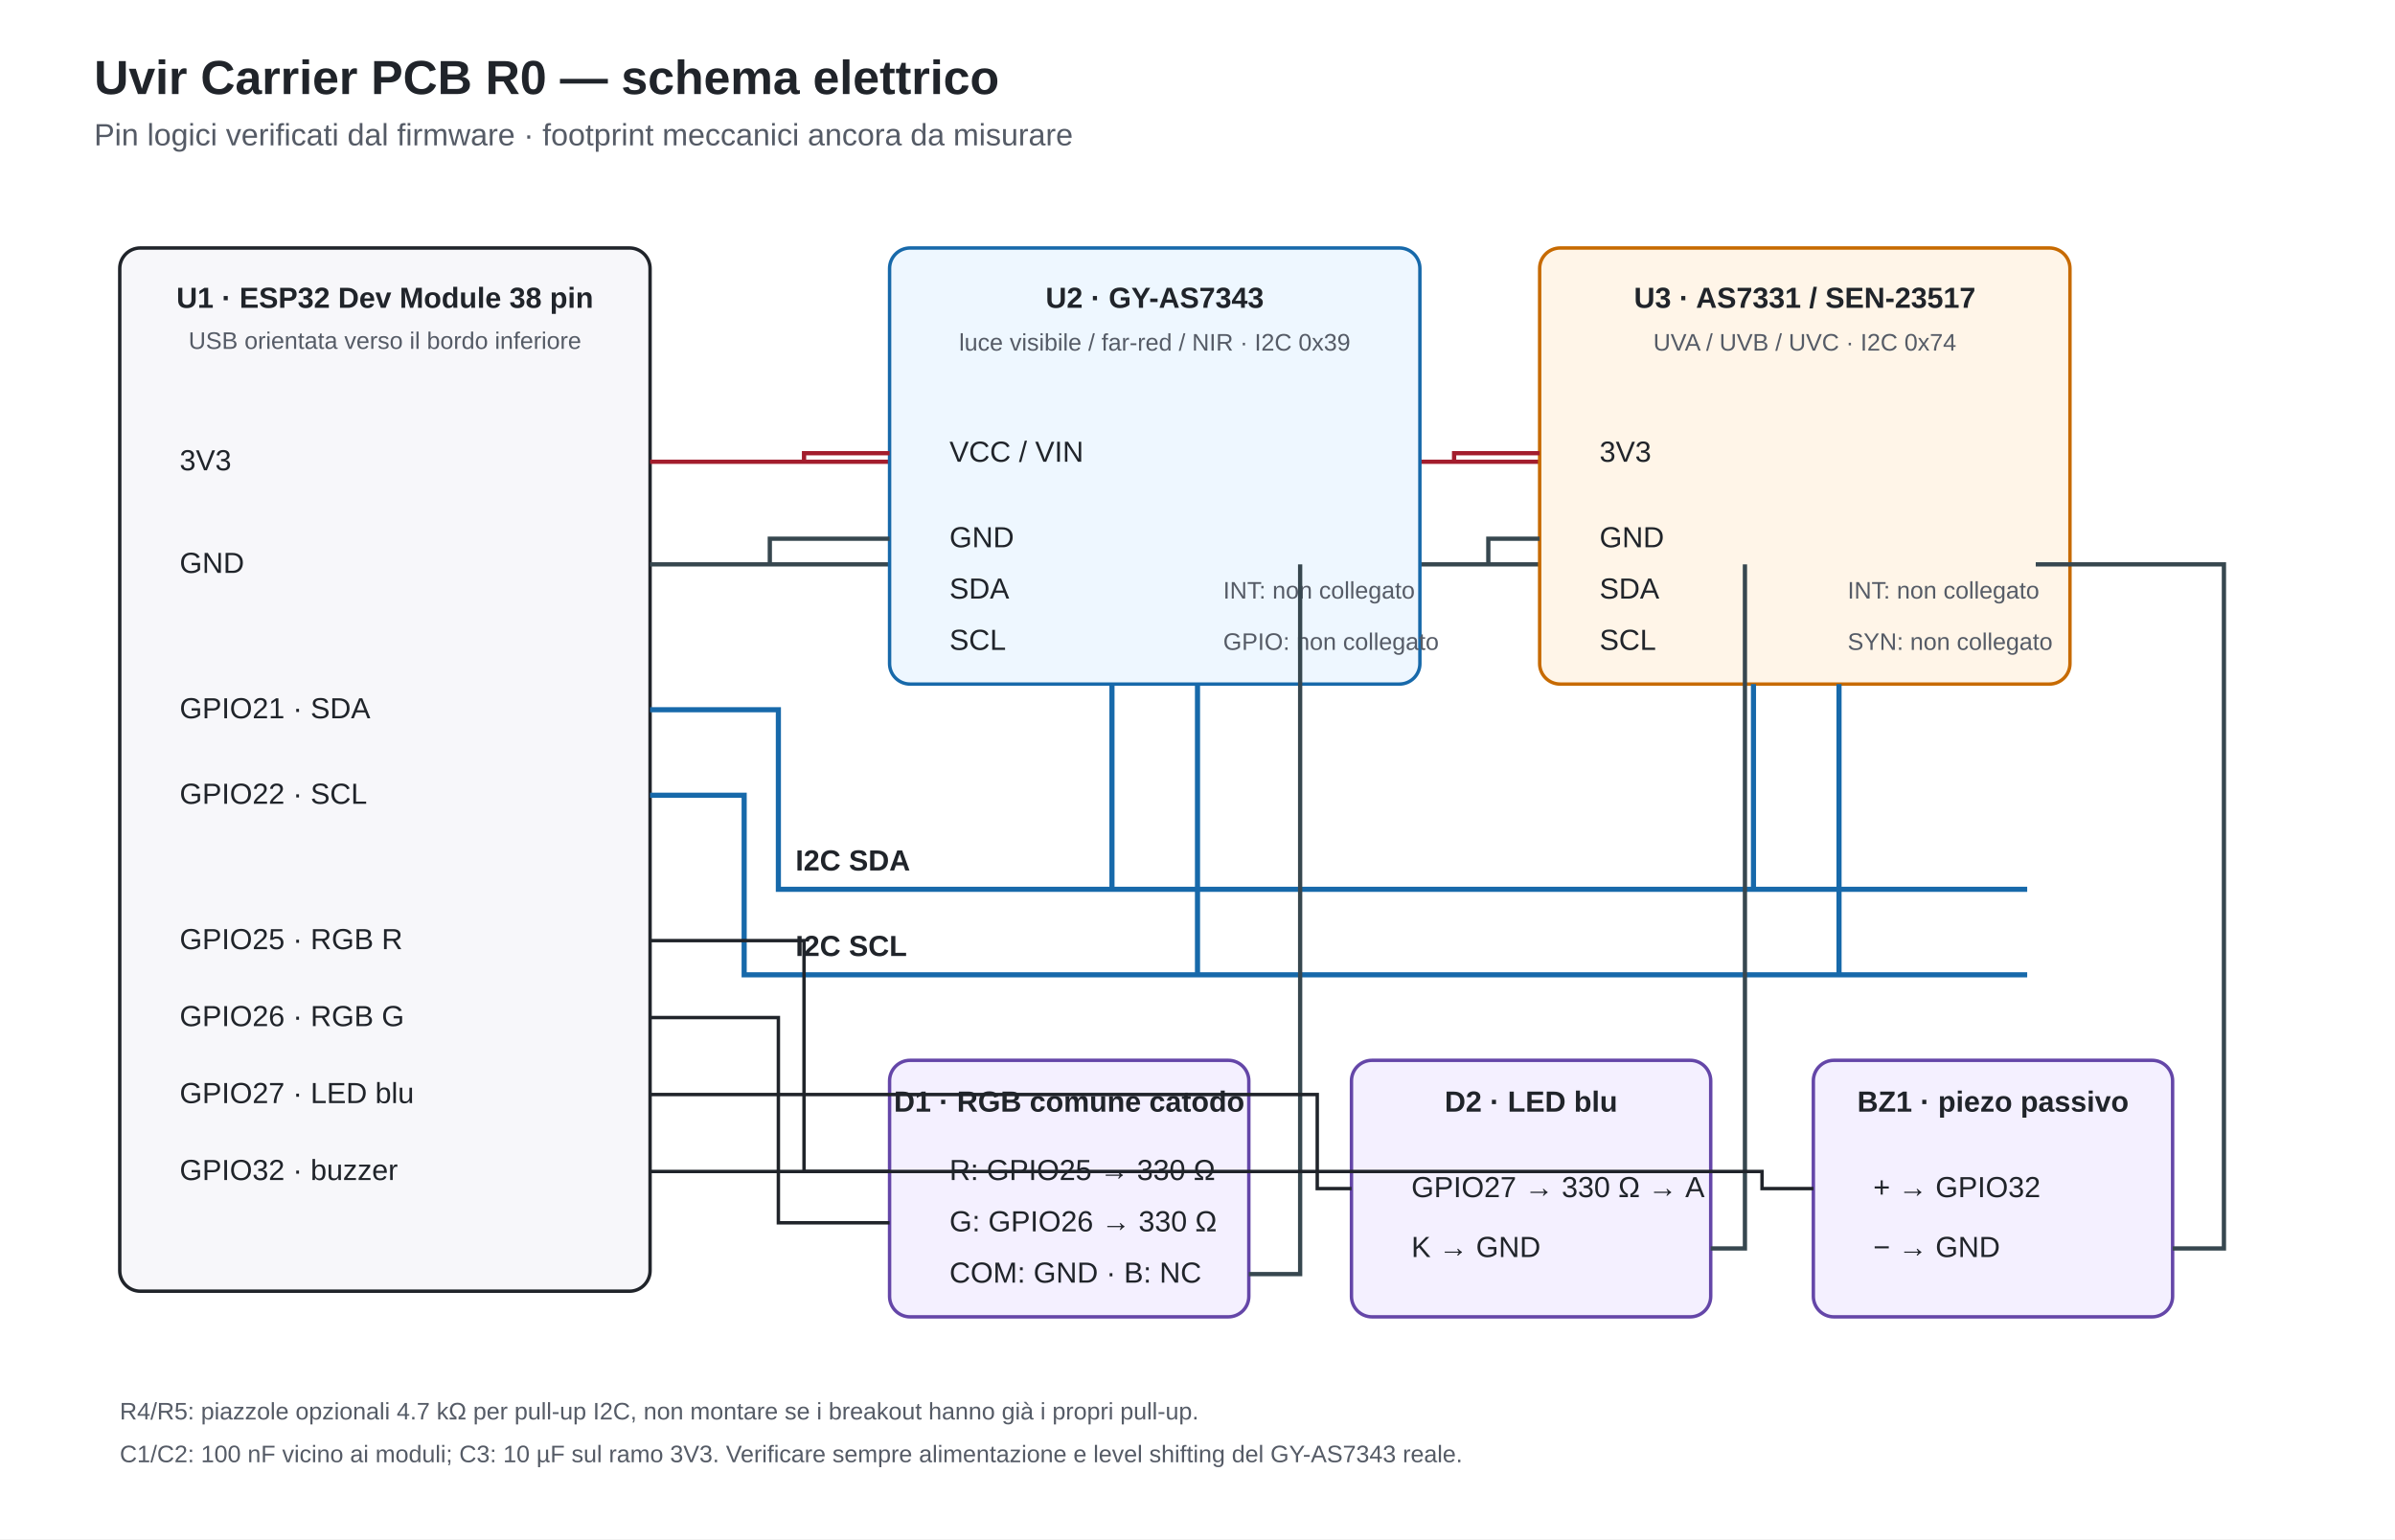
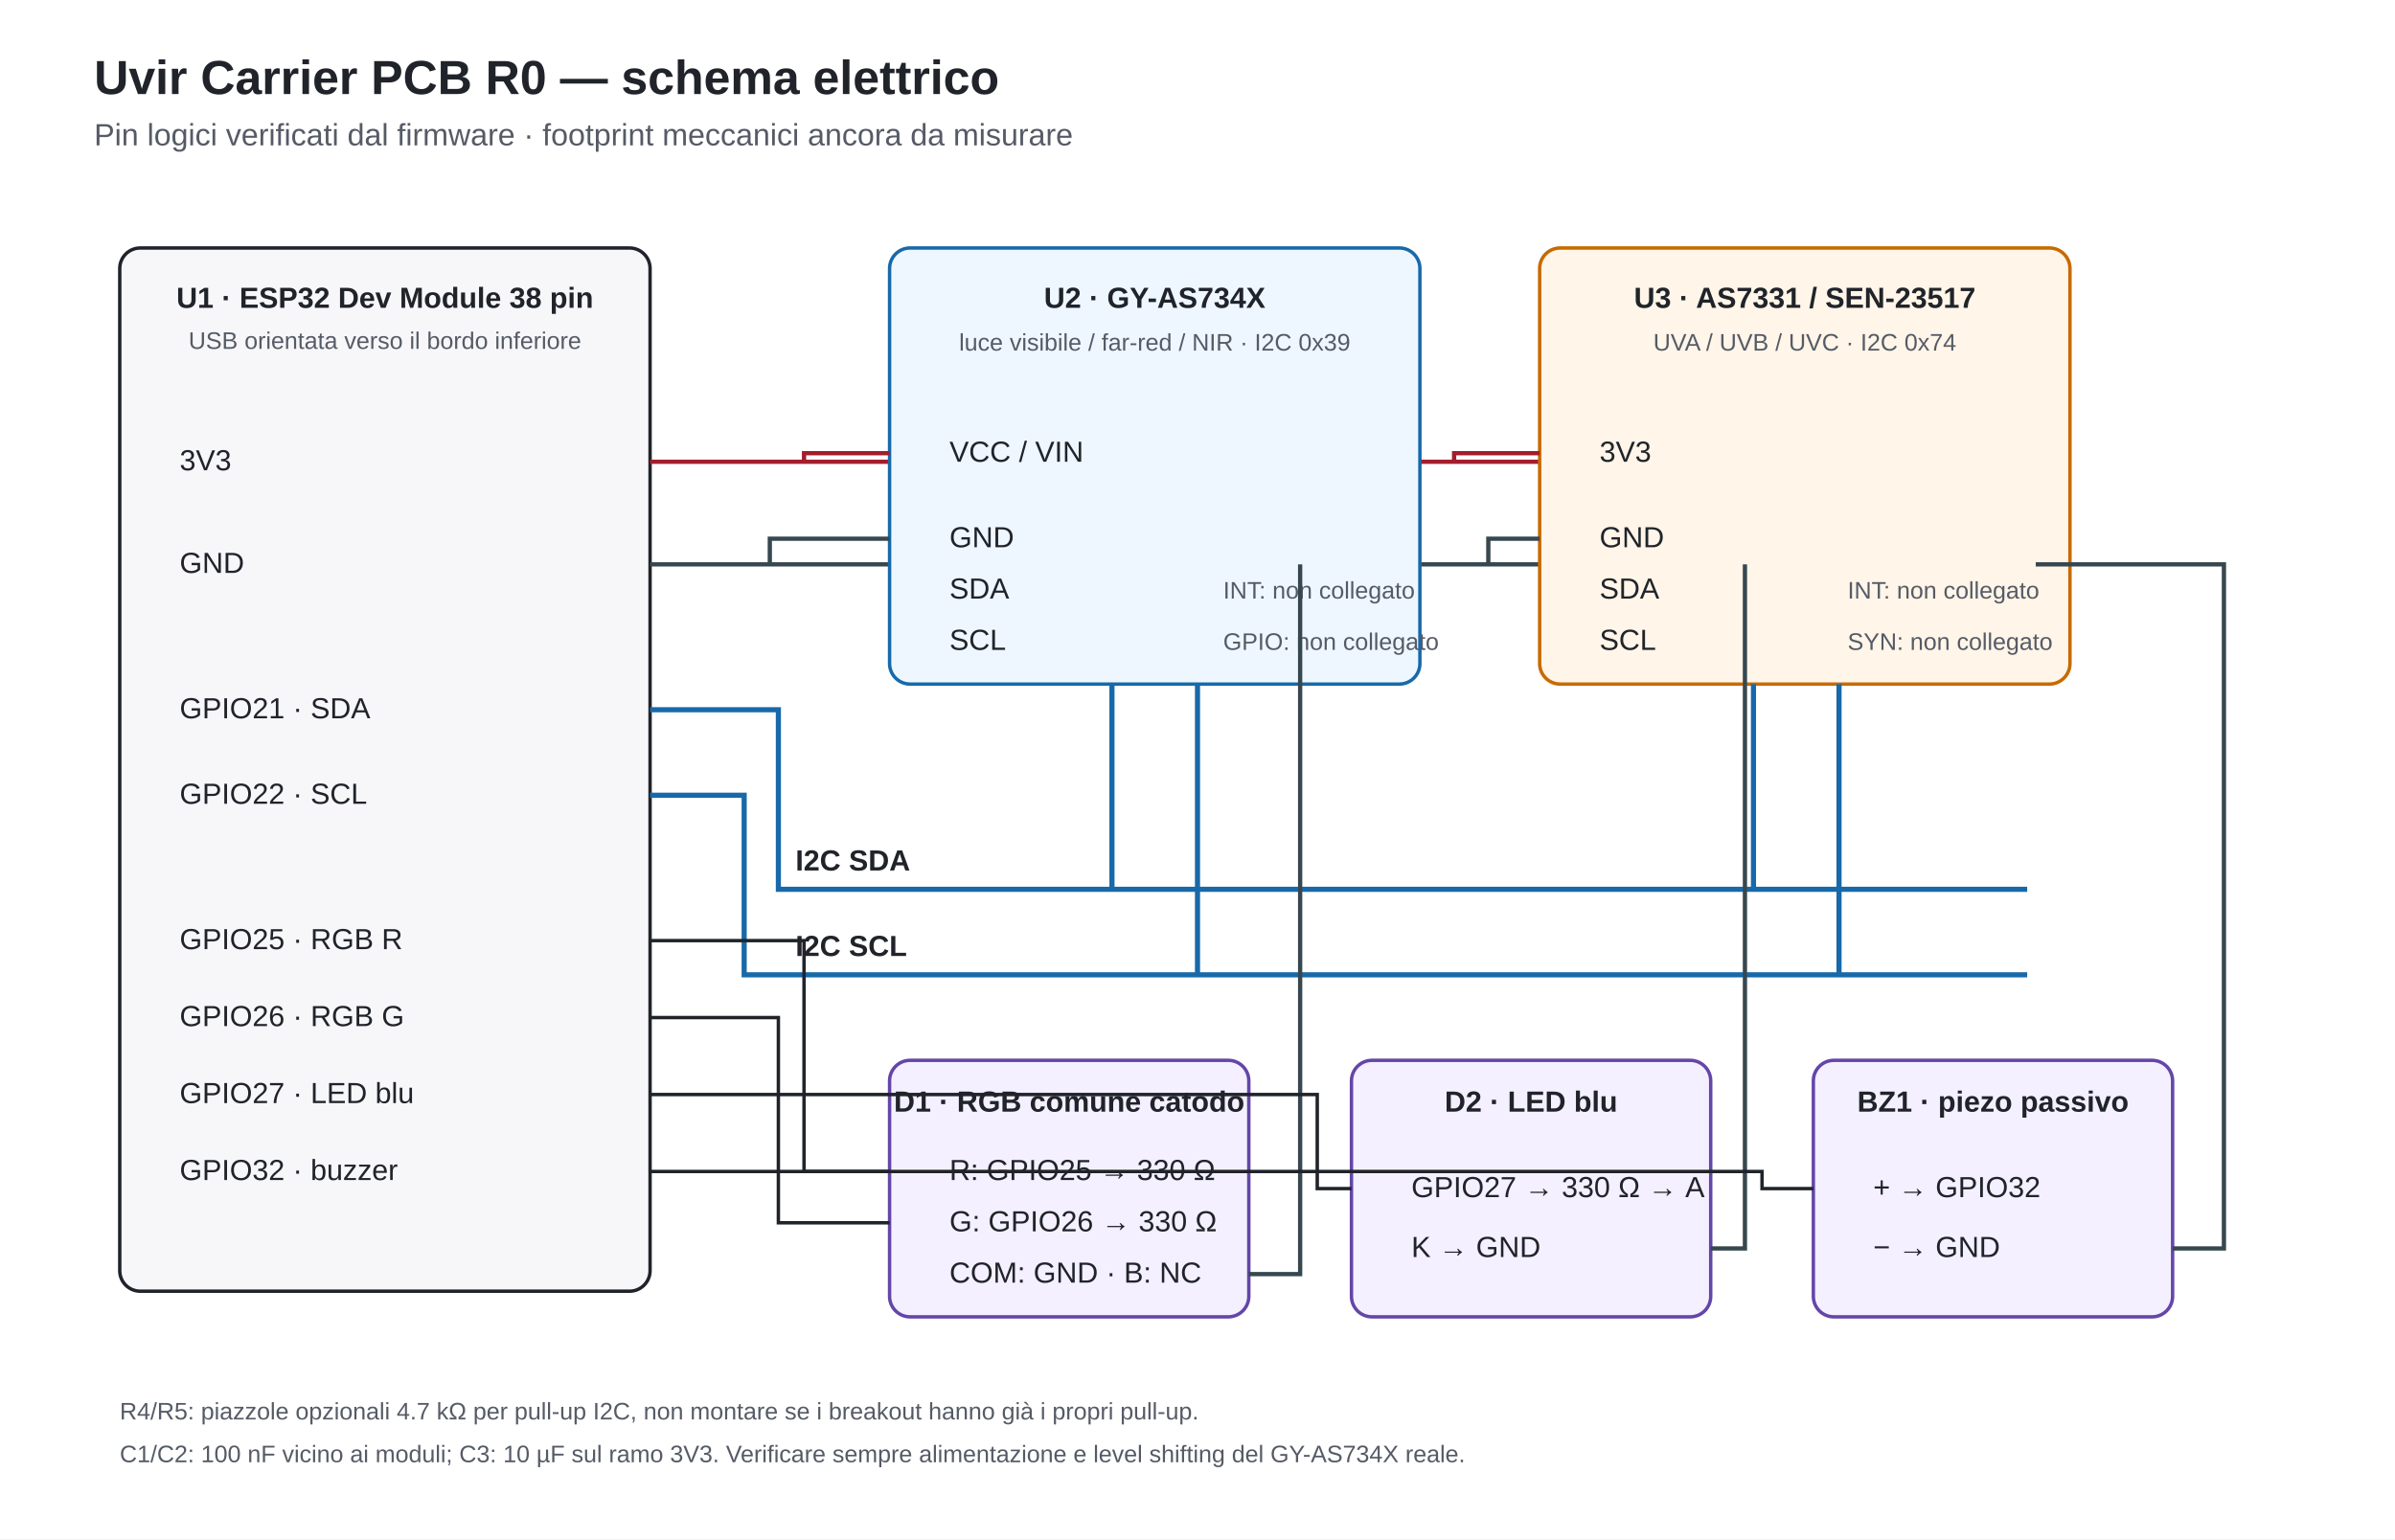
<svg xmlns="http://www.w3.org/2000/svg" width="1400" height="900" viewBox="0 0 1400 900">
  <defs>
    <style>
      .bg { fill: #ffffff; }
      .block { fill: #f7f7fa; stroke: #20242a; stroke-width: 2; }
      .sensor { fill: #eef7ff; stroke: #1769aa; stroke-width: 2; }
      .uv { fill: #fff5e8; stroke: #c76a00; stroke-width: 2; }
      .part { fill: #f4f0ff; stroke: #6446a8; stroke-width: 2; }
      .wire { fill: none; stroke: #20242a; stroke-width: 2; }
      .power { fill: none; stroke: #a31d2d; stroke-width: 2.5; }
      .ground { fill: none; stroke: #37474f; stroke-width: 2.5; }
      .bus { fill: none; stroke: #1769aa; stroke-width: 3; }
      .nc { fill: none; stroke: #777777; stroke-width: 1.5; stroke-dasharray: 7 5; }
      text { font-family: Arial, sans-serif; fill: #20242a; font-size: 17px; }
      .title { font-size: 28px; font-weight: 700; }
      .subtitle { font-size: 18px; fill: #555b66; }
      .label { font-weight: 700; }
      .small { font-size: 14px; fill: #555b66; }
    </style>
  </defs>
  <rect class="bg" width="1400" height="900" />
  <text class="title" x="55" y="55">Uvir Carrier PCB R0 — schema elettrico</text>
  <text class="subtitle" x="55" y="85">Pin logici verificati dal firmware · footprint meccanici ancora da misurare</text>
  <rect class="block" x="70" y="145" width="310" height="610" rx="12" />
  <text class="label" x="225" y="180" text-anchor="middle">U1 · ESP32 Dev Module 38 pin</text>
  <text class="small" x="225" y="204" text-anchor="middle">USB orientata verso il bordo inferiore</text>
  <text x="105" y="275">3V3</text>
  <text x="105" y="335">GND</text>
  <text x="105" y="420">GPIO21 · SDA</text>
  <text x="105" y="470">GPIO22 · SCL</text>
  <text x="105" y="555">GPIO25 · RGB R</text>
  <text x="105" y="600">GPIO26 · RGB G</text>
  <text x="105" y="645">GPIO27 · LED blu</text>
  <text x="105" y="690">GPIO32 · buzzer</text>
  <path class="power" d="M380 270 H1190" />
  <text class="label" x="1160" y="258">3V3</text>
  <path class="ground" d="M380 330 H1190" />
  <text class="label" x="1150" y="321">GND</text>
  <path class="bus" d="M380 415 H455 V520 H1185" />
  <path class="bus" d="M380 465 H435 V570 H1185" />
  <text class="label" x="465" y="509">I2C SDA</text>
  <text class="label" x="465" y="559">I2C SCL</text>
  <rect class="sensor" x="520" y="145" width="310" height="255" rx="12" />
-   <text class="label" x="675" y="180" text-anchor="middle">U2 · GY-AS7343</text>
+   <text class="label" x="675" y="180" text-anchor="middle">U2 · GY-AS734X</text>
  <text class="small" x="675" y="205" text-anchor="middle">luce visibile / far-red / NIR · I2C 0x39</text>
  <text x="555" y="270">VCC / VIN</text>
  <text x="555" y="320">GND</text>
  <text x="555" y="350">SDA</text>
  <text x="555" y="380">SCL</text>
  <text class="small" x="715" y="350">INT: non collegato</text>
  <text class="small" x="715" y="380">GPIO: non collegato</text>
  <path class="power" d="M520 265 H470 V270" />
  <path class="ground" d="M520 315 H450 V330" />
  <path class="bus" d="M650 400 V520" />
  <path class="bus" d="M700 400 V570" />
  <rect class="uv" x="900" y="145" width="310" height="255" rx="12" />
  <text class="label" x="1055" y="180" text-anchor="middle">U3 · AS7331 / SEN-23517</text>
  <text class="small" x="1055" y="205" text-anchor="middle">UVA / UVB / UVC · I2C 0x74</text>
  <text x="935" y="270">3V3</text>
  <text x="935" y="320">GND</text>
  <text x="935" y="350">SDA</text>
  <text x="935" y="380">SCL</text>
  <text class="small" x="1080" y="350">INT: non collegato</text>
  <text class="small" x="1080" y="380">SYN: non collegato</text>
  <path class="power" d="M900 265 H850 V270" />
  <path class="ground" d="M900 315 H870 V330" />
  <path class="bus" d="M1025 400 V520" />
  <path class="bus" d="M1075 400 V570" />
  <rect class="part" x="520" y="620" width="210" height="150" rx="12" />
  <text class="label" x="625" y="650" text-anchor="middle">D1 · RGB comune catodo</text>
  <text x="555" y="690">R: GPIO25 → 330 Ω</text>
  <text x="555" y="720">G: GPIO26 → 330 Ω</text>
  <text x="555" y="750">COM: GND · B: NC</text>
  <path class="wire" d="M380 550 H470 V685 H520" />
  <path class="wire" d="M380 595 H455 V715 H520" />
  <path class="ground" d="M730 745 H760 V330" />
  <rect class="part" x="790" y="620" width="210" height="150" rx="12" />
  <text class="label" x="895" y="650" text-anchor="middle">D2 · LED blu</text>
  <text x="825" y="700">GPIO27 → 330 Ω → A</text>
  <text x="825" y="735">K → GND</text>
  <path class="wire" d="M380 640 H770 V695 H790" />
  <path class="ground" d="M1000 730 H1020 V330" />
  <rect class="part" x="1060" y="620" width="210" height="150" rx="12" />
  <text class="label" x="1165" y="650" text-anchor="middle">BZ1 · piezo passivo</text>
  <text x="1095" y="700">+ → GPIO32</text>
  <text x="1095" y="735">− → GND</text>
  <path class="wire" d="M380 685 H1030 V695 H1060" />
  <path class="ground" d="M1270 730 H1300 V330 H1190" />
  <text class="small" x="70" y="830">R4/R5: piazzole opzionali 4.7 kΩ per pull-up I2C, non montare se i breakout hanno già i propri pull-up.</text>
-   <text class="small" x="70" y="855">C1/C2: 100 nF vicino ai moduli; C3: 10 µF sul ramo 3V3. Verificare sempre alimentazione e level shifting del GY-AS7343 reale.</text>
+   <text class="small" x="70" y="855">C1/C2: 100 nF vicino ai moduli; C3: 10 µF sul ramo 3V3. Verificare sempre alimentazione e level shifting del GY-AS734X reale.</text>
</svg>
